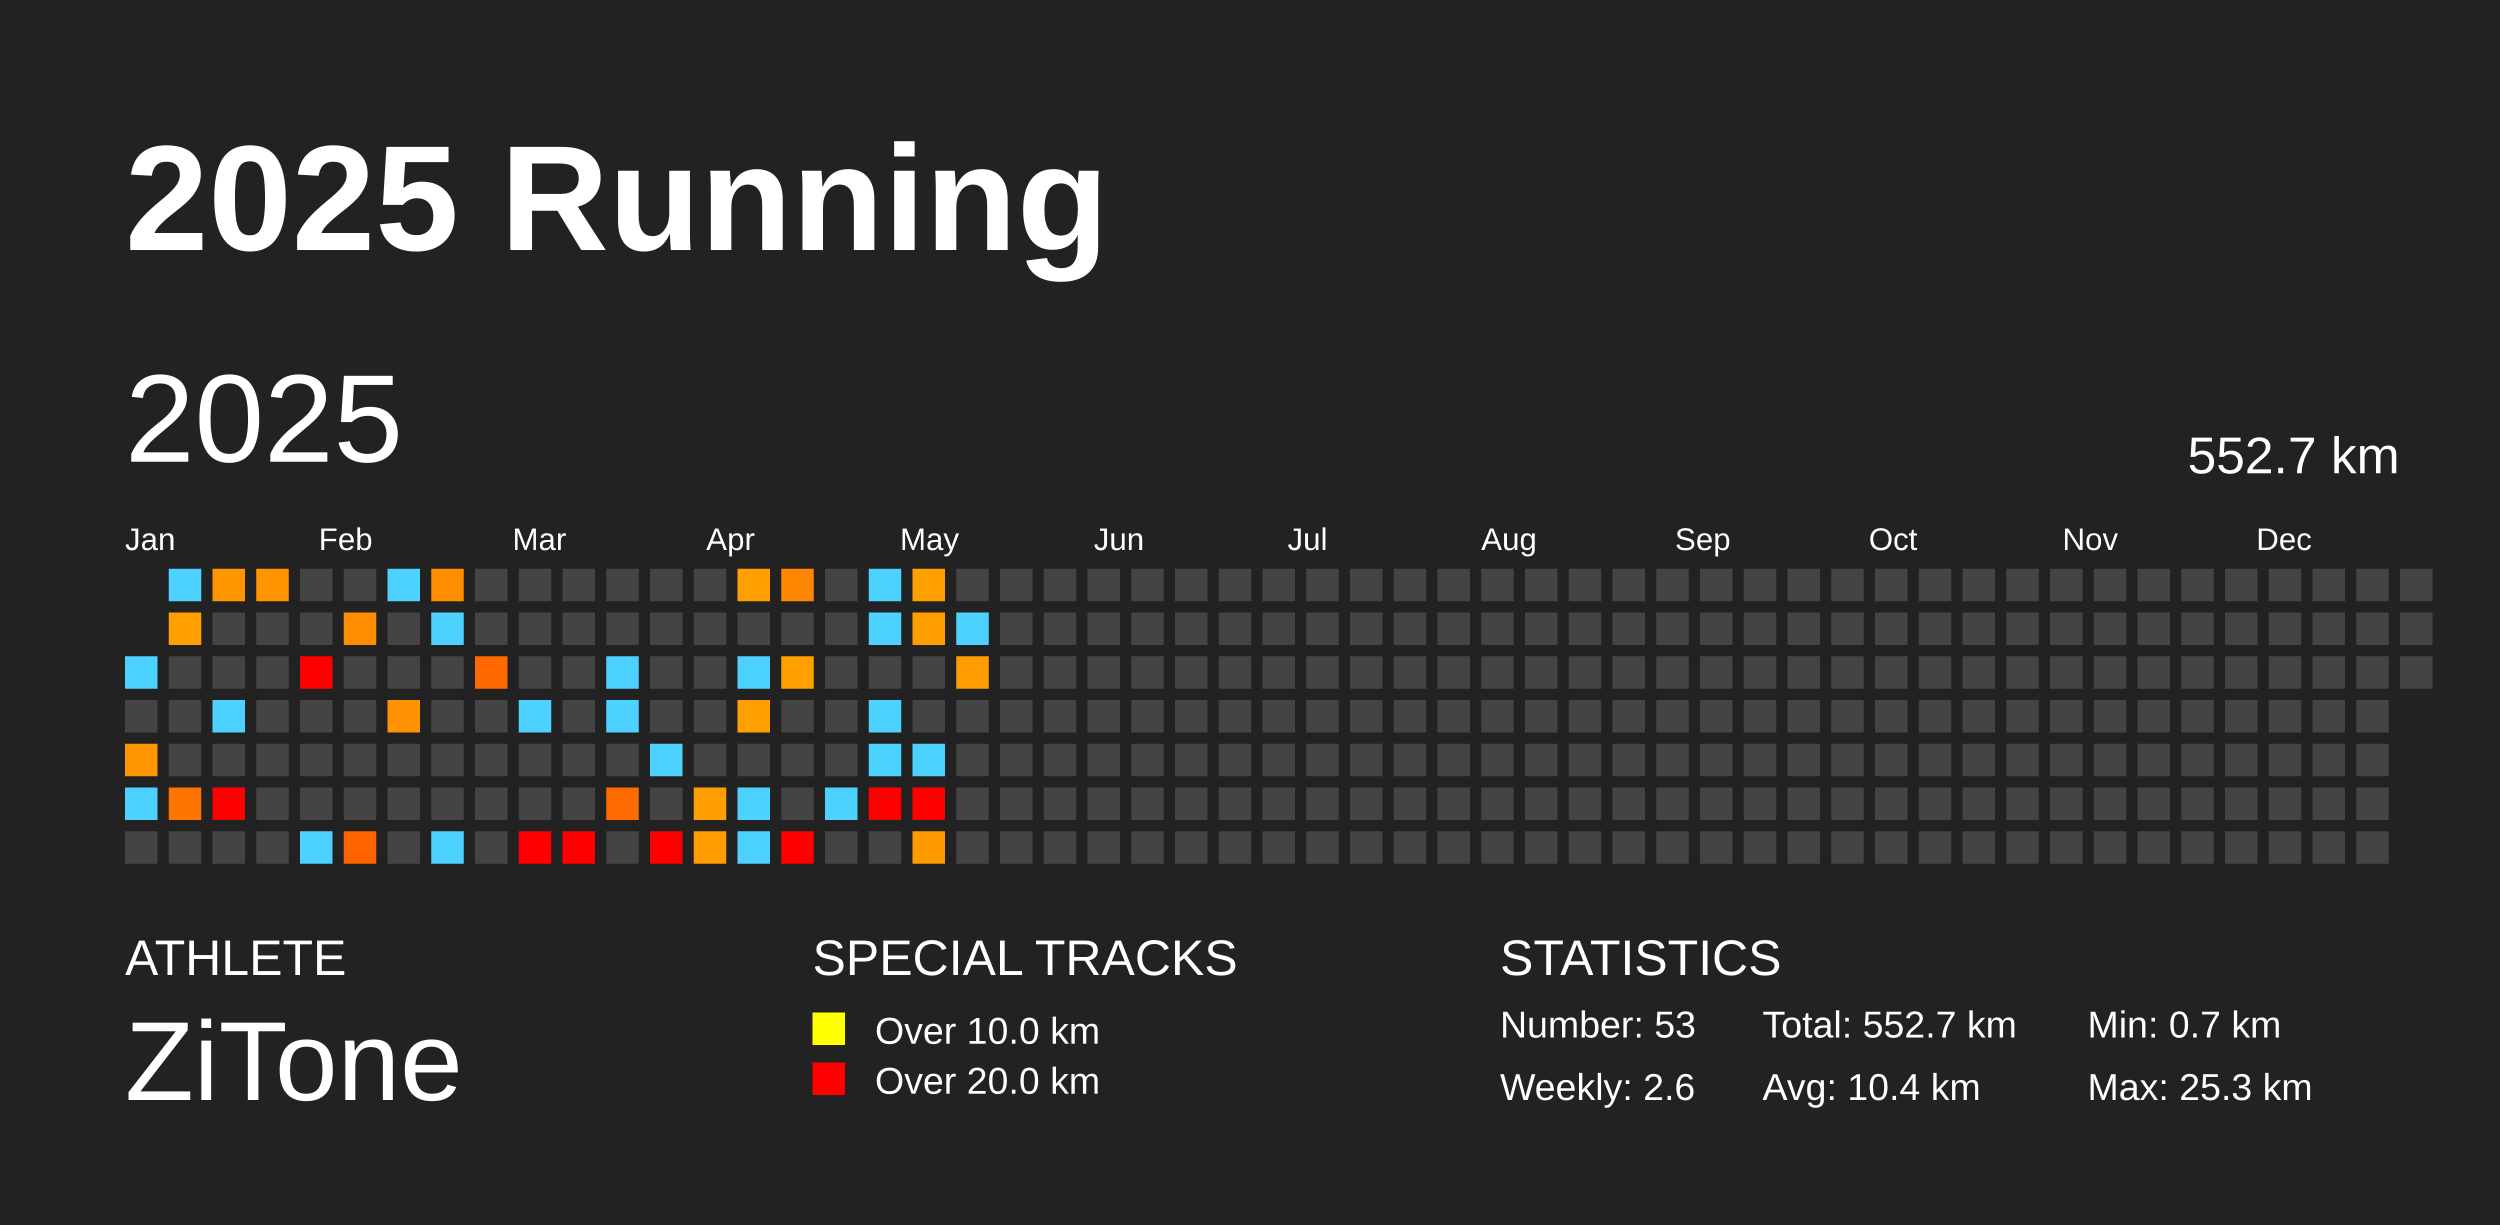
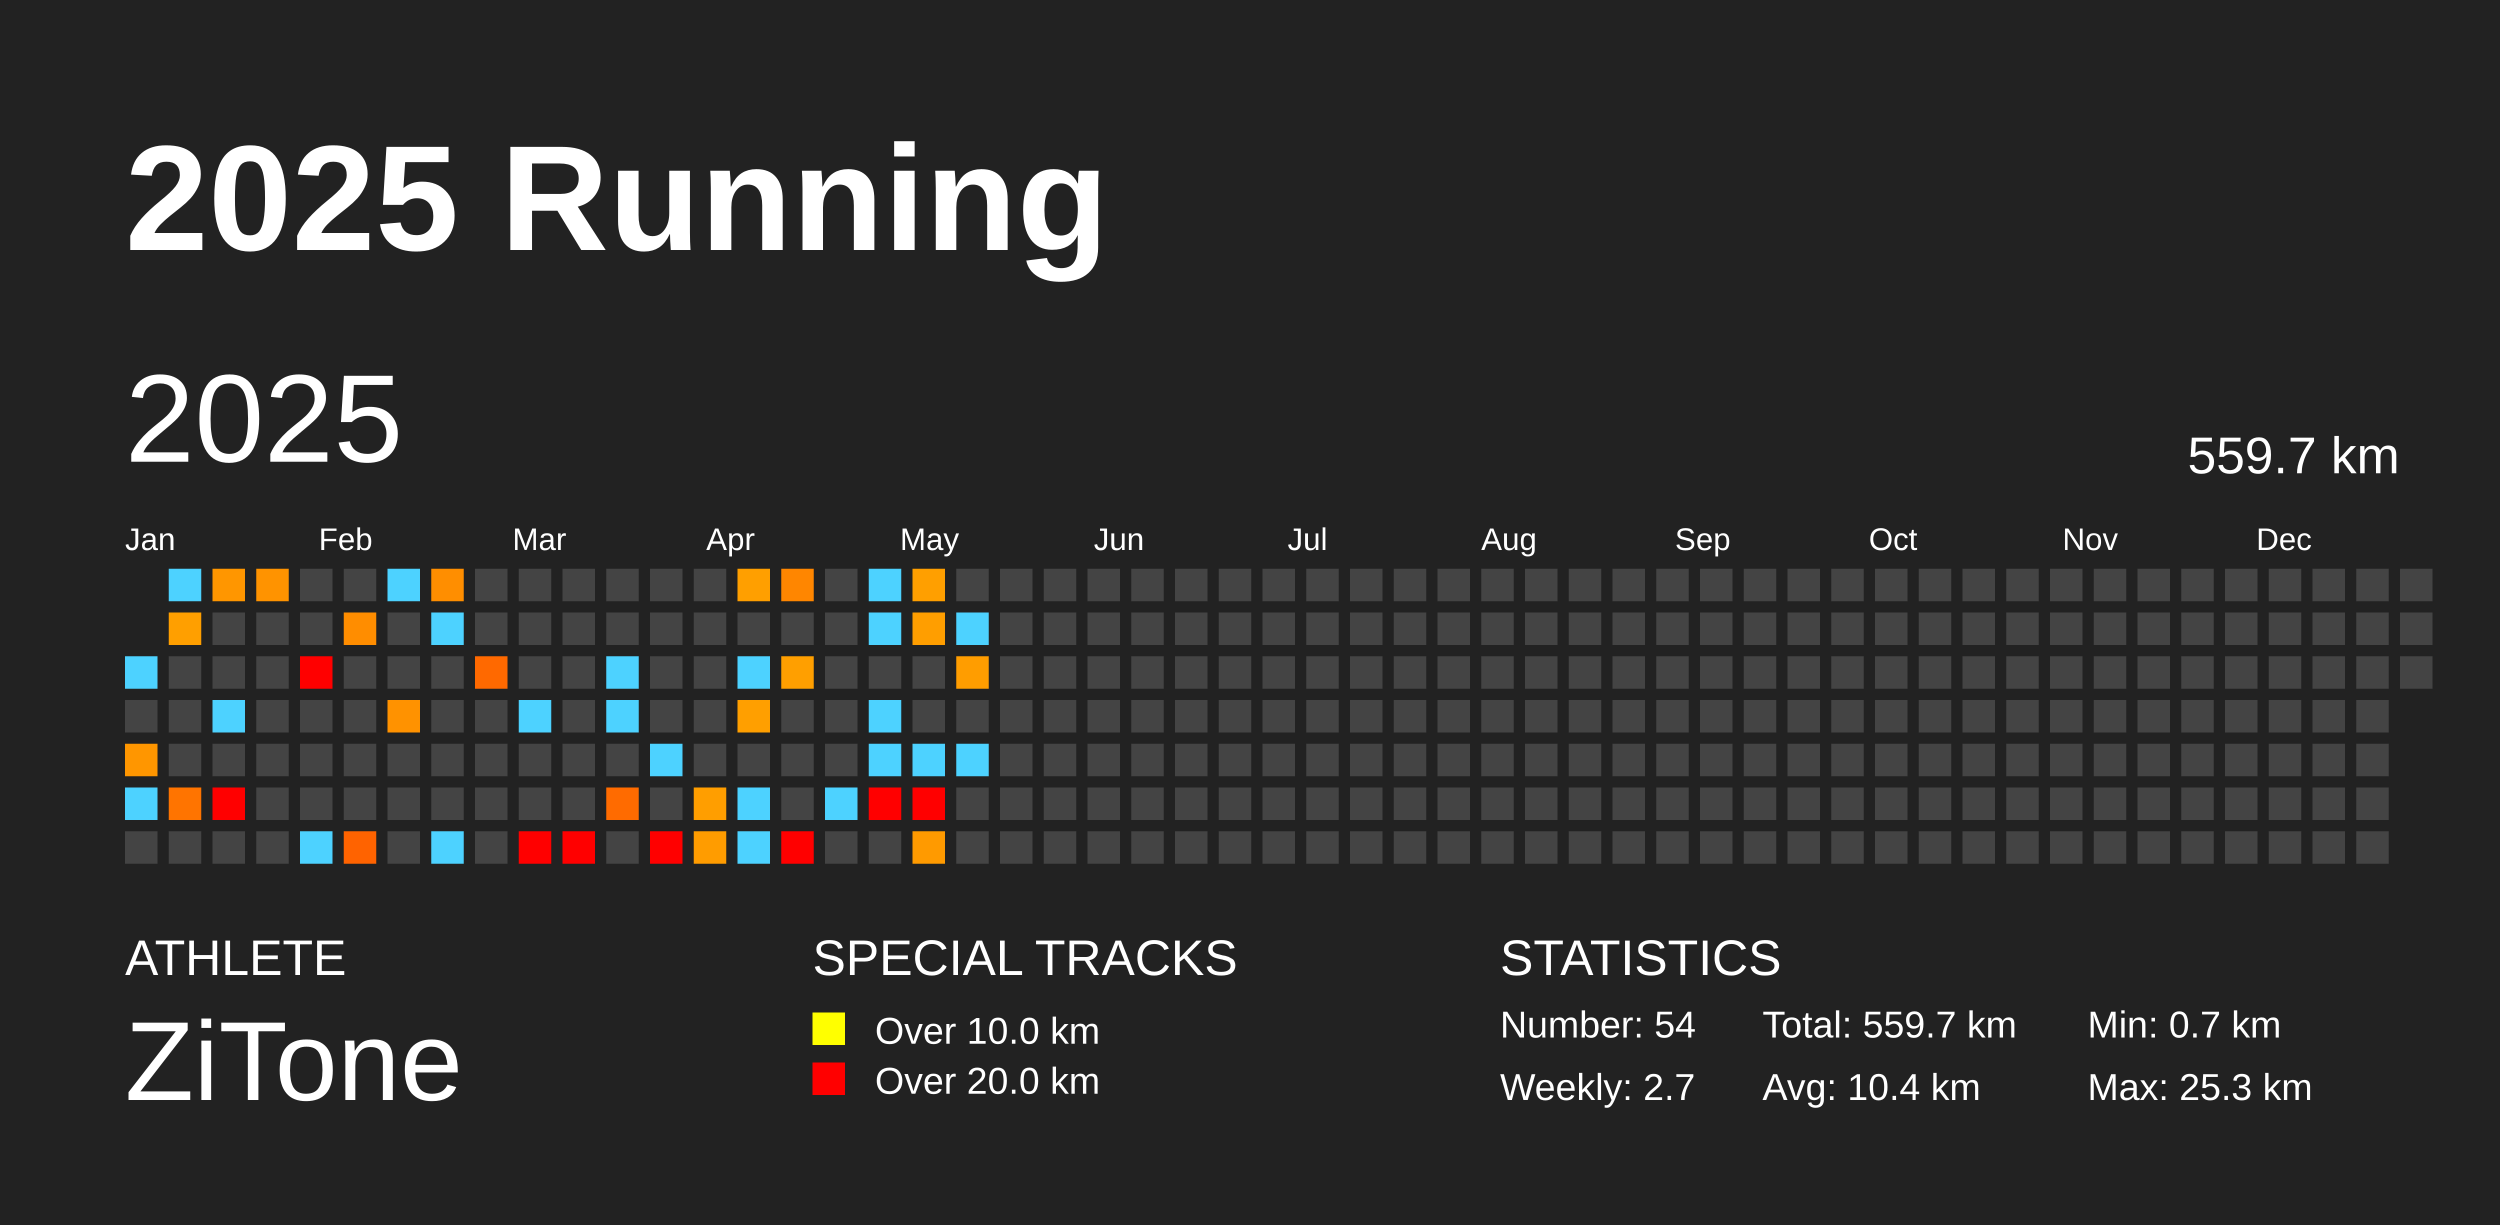
<svg xmlns="http://www.w3.org/2000/svg" baseProfile="full" height="98mm" version="1.1" viewBox="0,0,200,98" width="200mm">
  <defs />
  <rect fill="#222222" height="98" width="200" x="0" y="0" />
  <text fill="#FFFFFF" style="font-size:12px; font-family:Arial; font-weight:bold;" x="10" y="20">2025 Running</text>
  <text fill="#FFFFFF" style="font-size:4px; font-family:Arial" x="10" y="78">ATHLETE</text>
  <text fill="#FFFFFF" style="font-size:9px; font-family:Arial" x="10" y="88">ZiTone</text>
  <text fill="#FFFFFF" style="font-size:4px; font-family:Arial" x="65" y="78">SPECIAL TRACKS</text>
  <rect fill="yellow" height="2.6" width="2.6" x="65" y="81" />
  <text fill="#FFFFFF" style="font-size:3px; font-family:Arial" x="70" y="83.5">Over 10.0 km</text>
  <rect fill="red" height="2.6" width="2.6" x="65" y="85" />
  <text fill="#FFFFFF" style="font-size:3px; font-family:Arial" x="70" y="87.5">Over 20.0 km</text>
  <text fill="#FFFFFF" style="font-size:4px; font-family:Arial" x="120" y="78">STATISTICS</text>
-   <text fill="#FFFFFF" style="font-size:3px; font-family:Arial" x="120" y="83">Number: 53</text>
-   <text fill="#FFFFFF" style="font-size:3px; font-family:Arial" x="120" y="88">Weekly: 2.6</text>
-   <text fill="#FFFFFF" style="font-size:3px; font-family:Arial" x="141" y="83">Total: 552.7 km</text>
+   <text fill="#FFFFFF" style="font-size:3px; font-family:Arial" x="120" y="83">Number: 54</text>
+   <text fill="#FFFFFF" style="font-size:3px; font-family:Arial" x="120" y="88">Weekly: 2.7</text>
+   <text fill="#FFFFFF" style="font-size:3px; font-family:Arial" x="141" y="83">Total: 559.7 km</text>
  <text fill="#FFFFFF" style="font-size:3px; font-family:Arial" x="141" y="88">Avg: 10.4 km</text>
  <text fill="#FFFFFF" style="font-size:3px; font-family:Arial" x="167" y="83">Min: 0.7 km</text>
  <text fill="#FFFFFF" style="font-size:3px; font-family:Arial" x="167" y="88">Max: 25.3 km</text>
  <text dominant-baseline="hanging" fill="#FFFFFF" style="font-size:10.0px; font-family:Arial;" x="10" y="30">2025</text>
-   <text dominant-baseline="hanging" fill="#FFFFFF" style="font-size:4.125px; font-family:Arial;" x="175" y="35">552.7 km</text>
+   <text dominant-baseline="hanging" fill="#FFFFFF" style="font-size:4.125px; font-family:Arial;" x="175" y="35">559.7 km</text>
  <text fill="#FFFFFF" style="font-size:2.5px; font-family:Arial" x="10.0" y="44">Jan</text>
  <text fill="#FFFFFF" style="font-size:2.5px; font-family:Arial" x="25.5" y="44">Feb</text>
  <text fill="#FFFFFF" style="font-size:2.5px; font-family:Arial" x="41.0" y="44">Mar</text>
  <text fill="#FFFFFF" style="font-size:2.5px; font-family:Arial" x="56.5" y="44">Apr</text>
  <text fill="#FFFFFF" style="font-size:2.5px; font-family:Arial" x="72.0" y="44">May</text>
  <text fill="#FFFFFF" style="font-size:2.5px; font-family:Arial" x="87.5" y="44">Jun</text>
  <text fill="#FFFFFF" style="font-size:2.5px; font-family:Arial" x="103.0" y="44">Jul</text>
  <text fill="#FFFFFF" style="font-size:2.5px; font-family:Arial" x="118.5" y="44">Aug</text>
  <text fill="#FFFFFF" style="font-size:2.5px; font-family:Arial" x="134.0" y="44">Sep</text>
  <text fill="#FFFFFF" style="font-size:2.5px; font-family:Arial" x="149.5" y="44">Oct</text>
  <text fill="#FFFFFF" style="font-size:2.5px; font-family:Arial" x="165.0" y="44">Nov</text>
  <text fill="#FFFFFF" style="font-size:2.5px; font-family:Arial" x="180.5" y="44">Dec</text>
  <rect fill="#4dd2ff" height="2.6" width="2.6" x="10.0" y="52.5" />
  <rect fill="#444444" height="2.6" width="2.6" x="10.0" y="56.0" />
  <rect fill="#ff9600" height="2.6" width="2.6" x="10.0" y="59.5" />
  <rect fill="#4dd2ff" height="2.6" width="2.6" x="10.0" y="63.0" />
  <rect fill="#444444" height="2.6" width="2.6" x="10.0" y="66.5" />
  <rect fill="#4dd2ff" height="2.6" width="2.6" x="13.5" y="45.5" />
  <rect fill="#ff9f00" height="2.6" width="2.6" x="13.5" y="49.0" />
  <rect fill="#444444" height="2.6" width="2.6" x="13.5" y="52.5" />
  <rect fill="#444444" height="2.6" width="2.6" x="13.5" y="56.0" />
  <rect fill="#444444" height="2.6" width="2.6" x="13.5" y="59.5" />
  <rect fill="#ff7400" height="2.6" width="2.6" x="13.5" y="63.0" />
  <rect fill="#444444" height="2.6" width="2.6" x="13.5" y="66.5" />
  <rect fill="#ff9600" height="2.6" width="2.6" x="17.0" y="45.5" />
  <rect fill="#444444" height="2.6" width="2.6" x="17.0" y="49.0" />
  <rect fill="#444444" height="2.6" width="2.6" x="17.0" y="52.5" />
  <rect fill="#4dd2ff" height="2.6" width="2.6" x="17.0" y="56.0" />
  <rect fill="#444444" height="2.6" width="2.6" x="17.0" y="59.5" />
  <rect fill="red" height="2.6" width="2.6" x="17.0" y="63.0" />
  <rect fill="#444444" height="2.6" width="2.6" x="17.0" y="66.5" />
  <rect fill="#ff9300" height="2.6" width="2.6" x="20.5" y="45.5" />
  <rect fill="#444444" height="2.6" width="2.6" x="20.5" y="49.0" />
  <rect fill="#444444" height="2.6" width="2.6" x="20.5" y="52.5" />
  <rect fill="#444444" height="2.6" width="2.6" x="20.5" y="56.0" />
  <rect fill="#444444" height="2.6" width="2.6" x="20.5" y="59.5" />
  <rect fill="#444444" height="2.6" width="2.6" x="20.5" y="63.0" />
  <rect fill="#444444" height="2.6" width="2.6" x="20.5" y="66.5" />
  <rect fill="#444444" height="2.6" width="2.6" x="24.0" y="45.5" />
  <rect fill="#444444" height="2.6" width="2.6" x="24.0" y="49.0" />
  <rect fill="red" height="2.6" width="2.6" x="24.0" y="52.5" />
  <rect fill="#444444" height="2.6" width="2.6" x="24.0" y="56.0" />
  <rect fill="#444444" height="2.6" width="2.6" x="24.0" y="59.5" />
  <rect fill="#444444" height="2.6" width="2.6" x="24.0" y="63.0" />
  <rect fill="#4dd2ff" height="2.6" width="2.6" x="24.0" y="66.5" />
  <rect fill="#444444" height="2.6" width="2.6" x="27.5" y="45.5" />
  <rect fill="#ff8d00" height="2.6" width="2.6" x="27.5" y="49.0" />
  <rect fill="#444444" height="2.6" width="2.6" x="27.5" y="52.5" />
  <rect fill="#444444" height="2.6" width="2.6" x="27.5" y="56.0" />
  <rect fill="#444444" height="2.6" width="2.6" x="27.5" y="59.5" />
  <rect fill="#444444" height="2.6" width="2.6" x="27.5" y="63.0" />
  <rect fill="#ff6300" height="2.6" width="2.6" x="27.5" y="66.5" />
  <rect fill="#4dd2ff" height="2.6" width="2.6" x="31.0" y="45.5" />
  <rect fill="#444444" height="2.6" width="2.6" x="31.0" y="49.0" />
  <rect fill="#444444" height="2.6" width="2.6" x="31.0" y="52.5" />
  <rect fill="#ff9200" height="2.6" width="2.6" x="31.0" y="56.0" />
  <rect fill="#444444" height="2.6" width="2.6" x="31.0" y="59.5" />
  <rect fill="#444444" height="2.6" width="2.6" x="31.0" y="63.0" />
  <rect fill="#444444" height="2.6" width="2.6" x="31.0" y="66.5" />
  <rect fill="#ff8e00" height="2.6" width="2.6" x="34.5" y="45.5" />
  <rect fill="#4dd2ff" height="2.6" width="2.6" x="34.5" y="49.0" />
  <rect fill="#444444" height="2.6" width="2.6" x="34.5" y="52.5" />
  <rect fill="#444444" height="2.6" width="2.6" x="34.5" y="56.0" />
  <rect fill="#444444" height="2.6" width="2.6" x="34.5" y="59.5" />
  <rect fill="#444444" height="2.6" width="2.6" x="34.5" y="63.0" />
  <rect fill="#4dd2ff" height="2.6" width="2.6" x="34.5" y="66.5" />
  <rect fill="#444444" height="2.6" width="2.6" x="38.0" y="45.5" />
  <rect fill="#444444" height="2.6" width="2.6" x="38.0" y="49.0" />
  <rect fill="#ff6900" height="2.6" width="2.6" x="38.0" y="52.5" />
  <rect fill="#444444" height="2.6" width="2.6" x="38.0" y="56.0" />
  <rect fill="#444444" height="2.6" width="2.6" x="38.0" y="59.5" />
  <rect fill="#444444" height="2.6" width="2.6" x="38.0" y="63.0" />
  <rect fill="#444444" height="2.6" width="2.6" x="38.0" y="66.5" />
  <rect fill="#444444" height="2.6" width="2.6" x="41.5" y="45.5" />
  <rect fill="#444444" height="2.6" width="2.6" x="41.5" y="49.0" />
  <rect fill="#444444" height="2.6" width="2.6" x="41.5" y="52.5" />
  <rect fill="#4dd2ff" height="2.6" width="2.6" x="41.5" y="56.0" />
  <rect fill="#444444" height="2.6" width="2.6" x="41.5" y="59.5" />
  <rect fill="#444444" height="2.6" width="2.6" x="41.5" y="63.0" />
  <rect fill="red" height="2.6" width="2.6" x="41.5" y="66.5" />
  <rect fill="#444444" height="2.6" width="2.6" x="45.0" y="45.5" />
  <rect fill="#444444" height="2.6" width="2.6" x="45.0" y="49.0" />
  <rect fill="#444444" height="2.6" width="2.6" x="45.0" y="52.5" />
  <rect fill="#444444" height="2.6" width="2.6" x="45.0" y="56.0" />
  <rect fill="#444444" height="2.6" width="2.6" x="45.0" y="59.5" />
  <rect fill="#444444" height="2.6" width="2.6" x="45.0" y="63.0" />
  <rect fill="red" height="2.6" width="2.6" x="45.0" y="66.5" />
  <rect fill="#444444" height="2.6" width="2.6" x="48.5" y="45.5" />
  <rect fill="#444444" height="2.6" width="2.6" x="48.5" y="49.0" />
  <rect fill="#4dd2ff" height="2.6" width="2.6" x="48.5" y="52.5" />
  <rect fill="#4dd2ff" height="2.6" width="2.6" x="48.5" y="56.0" />
  <rect fill="#444444" height="2.6" width="2.6" x="48.5" y="59.5" />
  <rect fill="#ff6b00" height="2.6" width="2.6" x="48.5" y="63.0" />
  <rect fill="#444444" height="2.6" width="2.6" x="48.5" y="66.5" />
  <rect fill="#444444" height="2.6" width="2.6" x="52.0" y="45.5" />
  <rect fill="#444444" height="2.6" width="2.6" x="52.0" y="49.0" />
  <rect fill="#444444" height="2.6" width="2.6" x="52.0" y="52.5" />
  <rect fill="#444444" height="2.6" width="2.6" x="52.0" y="56.0" />
  <rect fill="#4dd2ff" height="2.6" width="2.6" x="52.0" y="59.5" />
  <rect fill="#444444" height="2.6" width="2.6" x="52.0" y="63.0" />
  <rect fill="red" height="2.6" width="2.6" x="52.0" y="66.5" />
  <rect fill="#444444" height="2.6" width="2.6" x="55.5" y="45.5" />
  <rect fill="#444444" height="2.6" width="2.6" x="55.5" y="49.0" />
  <rect fill="#444444" height="2.6" width="2.6" x="55.5" y="52.5" />
  <rect fill="#444444" height="2.6" width="2.6" x="55.5" y="56.0" />
  <rect fill="#444444" height="2.6" width="2.6" x="55.5" y="59.5" />
  <rect fill="#ff9e00" height="2.6" width="2.6" x="55.5" y="63.0" />
  <rect fill="#ff9c00" height="2.6" width="2.6" x="55.5" y="66.5" />
  <rect fill="#ff9f00" height="2.6" width="2.6" x="59.0" y="45.5" />
  <rect fill="#444444" height="2.6" width="2.6" x="59.0" y="49.0" />
  <rect fill="#4dd2ff" height="2.6" width="2.6" x="59.0" y="52.5" />
  <rect fill="#ff9f00" height="2.6" width="2.6" x="59.0" y="56.0" />
  <rect fill="#444444" height="2.6" width="2.6" x="59.0" y="59.5" />
  <rect fill="#4dd2ff" height="2.6" width="2.6" x="59.0" y="63.0" />
  <rect fill="#4dd2ff" height="2.6" width="2.6" x="59.0" y="66.5" />
  <rect fill="#ff8600" height="2.6" width="2.6" x="62.5" y="45.5" />
  <rect fill="#444444" height="2.6" width="2.6" x="62.5" y="49.0" />
  <rect fill="#ff9f00" height="2.6" width="2.6" x="62.5" y="52.5" />
  <rect fill="#444444" height="2.6" width="2.6" x="62.5" y="56.0" />
  <rect fill="#444444" height="2.6" width="2.6" x="62.5" y="59.5" />
  <rect fill="#444444" height="2.6" width="2.6" x="62.5" y="63.0" />
  <rect fill="red" height="2.6" width="2.6" x="62.5" y="66.5" />
  <rect fill="#444444" height="2.6" width="2.6" x="66.0" y="45.5" />
  <rect fill="#444444" height="2.6" width="2.6" x="66.0" y="49.0" />
  <rect fill="#444444" height="2.6" width="2.6" x="66.0" y="52.5" />
  <rect fill="#444444" height="2.6" width="2.6" x="66.0" y="56.0" />
  <rect fill="#444444" height="2.6" width="2.6" x="66.0" y="59.5" />
  <rect fill="#4dd2ff" height="2.6" width="2.6" x="66.0" y="63.0" />
  <rect fill="#444444" height="2.6" width="2.6" x="66.0" y="66.5" />
  <rect fill="#4dd2ff" height="2.6" width="2.6" x="69.5" y="45.5" />
  <rect fill="#4dd2ff" height="2.6" width="2.6" x="69.5" y="49.0" />
  <rect fill="#444444" height="2.6" width="2.6" x="69.5" y="52.5" />
  <rect fill="#4dd2ff" height="2.6" width="2.6" x="69.5" y="56.0" />
  <rect fill="#4dd2ff" height="2.6" width="2.6" x="69.5" y="59.5" />
  <rect fill="red" height="2.6" width="2.6" x="69.5" y="63.0" />
  <rect fill="#444444" height="2.6" width="2.6" x="69.5" y="66.5" />
  <rect fill="#ff9f00" height="2.6" width="2.6" x="73.0" y="45.5" />
  <rect fill="#ff9e00" height="2.6" width="2.6" x="73.0" y="49.0" />
  <rect fill="#444444" height="2.6" width="2.6" x="73.0" y="52.5" />
  <rect fill="#444444" height="2.6" width="2.6" x="73.0" y="56.0" />
  <rect fill="#4dd2ff" height="2.6" width="2.6" x="73.0" y="59.5" />
  <rect fill="red" height="2.6" width="2.6" x="73.0" y="63.0" />
  <rect fill="#ff9a00" height="2.6" width="2.6" x="73.0" y="66.5" />
  <rect fill="#444444" height="2.6" width="2.6" x="76.5" y="45.5" />
  <rect fill="#4dd2ff" height="2.6" width="2.6" x="76.5" y="49.0" />
  <rect fill="#ff9d00" height="2.6" width="2.6" x="76.5" y="52.5" />
  <rect fill="#444444" height="2.6" width="2.6" x="76.5" y="56.0" />
-   <rect fill="#444444" height="2.6" width="2.6" x="76.5" y="59.5" />
+   <rect fill="#4dd2ff" height="2.6" width="2.6" x="76.5" y="59.5" />
  <rect fill="#444444" height="2.6" width="2.6" x="76.5" y="63.0" />
  <rect fill="#444444" height="2.6" width="2.6" x="76.5" y="66.5" />
  <rect fill="#444444" height="2.6" width="2.6" x="80.0" y="45.5" />
  <rect fill="#444444" height="2.6" width="2.6" x="80.0" y="49.0" />
  <rect fill="#444444" height="2.6" width="2.6" x="80.0" y="52.5" />
  <rect fill="#444444" height="2.6" width="2.6" x="80.0" y="56.0" />
  <rect fill="#444444" height="2.6" width="2.6" x="80.0" y="59.5" />
  <rect fill="#444444" height="2.6" width="2.6" x="80.0" y="63.0" />
  <rect fill="#444444" height="2.6" width="2.6" x="80.0" y="66.5" />
  <rect fill="#444444" height="2.6" width="2.6" x="83.5" y="45.5" />
  <rect fill="#444444" height="2.6" width="2.6" x="83.5" y="49.0" />
  <rect fill="#444444" height="2.6" width="2.6" x="83.5" y="52.5" />
  <rect fill="#444444" height="2.6" width="2.6" x="83.5" y="56.0" />
  <rect fill="#444444" height="2.6" width="2.6" x="83.5" y="59.5" />
  <rect fill="#444444" height="2.6" width="2.6" x="83.5" y="63.0" />
  <rect fill="#444444" height="2.6" width="2.6" x="83.5" y="66.5" />
  <rect fill="#444444" height="2.6" width="2.6" x="87.0" y="45.5" />
  <rect fill="#444444" height="2.6" width="2.6" x="87.0" y="49.0" />
  <rect fill="#444444" height="2.6" width="2.6" x="87.0" y="52.5" />
  <rect fill="#444444" height="2.6" width="2.6" x="87.0" y="56.0" />
  <rect fill="#444444" height="2.6" width="2.6" x="87.0" y="59.5" />
  <rect fill="#444444" height="2.6" width="2.6" x="87.0" y="63.0" />
  <rect fill="#444444" height="2.6" width="2.6" x="87.0" y="66.5" />
  <rect fill="#444444" height="2.6" width="2.6" x="90.5" y="45.5" />
  <rect fill="#444444" height="2.6" width="2.6" x="90.5" y="49.0" />
  <rect fill="#444444" height="2.6" width="2.6" x="90.5" y="52.5" />
  <rect fill="#444444" height="2.6" width="2.6" x="90.5" y="56.0" />
  <rect fill="#444444" height="2.6" width="2.6" x="90.5" y="59.5" />
  <rect fill="#444444" height="2.6" width="2.6" x="90.5" y="63.0" />
  <rect fill="#444444" height="2.6" width="2.6" x="90.5" y="66.5" />
  <rect fill="#444444" height="2.6" width="2.6" x="94.0" y="45.5" />
  <rect fill="#444444" height="2.6" width="2.6" x="94.0" y="49.0" />
  <rect fill="#444444" height="2.6" width="2.6" x="94.0" y="52.5" />
  <rect fill="#444444" height="2.6" width="2.6" x="94.0" y="56.0" />
  <rect fill="#444444" height="2.6" width="2.6" x="94.0" y="59.5" />
  <rect fill="#444444" height="2.6" width="2.6" x="94.0" y="63.0" />
  <rect fill="#444444" height="2.6" width="2.6" x="94.0" y="66.5" />
  <rect fill="#444444" height="2.6" width="2.6" x="97.5" y="45.5" />
  <rect fill="#444444" height="2.6" width="2.6" x="97.5" y="49.0" />
  <rect fill="#444444" height="2.6" width="2.6" x="97.5" y="52.5" />
  <rect fill="#444444" height="2.6" width="2.6" x="97.5" y="56.0" />
  <rect fill="#444444" height="2.6" width="2.6" x="97.5" y="59.5" />
  <rect fill="#444444" height="2.6" width="2.6" x="97.5" y="63.0" />
  <rect fill="#444444" height="2.6" width="2.6" x="97.5" y="66.5" />
  <rect fill="#444444" height="2.6" width="2.6" x="101.0" y="45.5" />
  <rect fill="#444444" height="2.6" width="2.6" x="101.0" y="49.0" />
  <rect fill="#444444" height="2.6" width="2.6" x="101.0" y="52.5" />
  <rect fill="#444444" height="2.6" width="2.6" x="101.0" y="56.0" />
  <rect fill="#444444" height="2.6" width="2.6" x="101.0" y="59.5" />
  <rect fill="#444444" height="2.6" width="2.6" x="101.0" y="63.0" />
  <rect fill="#444444" height="2.6" width="2.6" x="101.0" y="66.5" />
  <rect fill="#444444" height="2.6" width="2.6" x="104.5" y="45.5" />
  <rect fill="#444444" height="2.6" width="2.6" x="104.5" y="49.0" />
  <rect fill="#444444" height="2.6" width="2.6" x="104.5" y="52.5" />
  <rect fill="#444444" height="2.6" width="2.6" x="104.5" y="56.0" />
  <rect fill="#444444" height="2.6" width="2.6" x="104.5" y="59.5" />
  <rect fill="#444444" height="2.6" width="2.6" x="104.5" y="63.0" />
  <rect fill="#444444" height="2.6" width="2.6" x="104.5" y="66.5" />
  <rect fill="#444444" height="2.6" width="2.6" x="108.0" y="45.5" />
  <rect fill="#444444" height="2.6" width="2.6" x="108.0" y="49.0" />
  <rect fill="#444444" height="2.6" width="2.6" x="108.0" y="52.5" />
  <rect fill="#444444" height="2.6" width="2.6" x="108.0" y="56.0" />
  <rect fill="#444444" height="2.6" width="2.6" x="108.0" y="59.5" />
  <rect fill="#444444" height="2.6" width="2.6" x="108.0" y="63.0" />
  <rect fill="#444444" height="2.6" width="2.6" x="108.0" y="66.5" />
  <rect fill="#444444" height="2.6" width="2.6" x="111.5" y="45.5" />
  <rect fill="#444444" height="2.6" width="2.6" x="111.5" y="49.0" />
  <rect fill="#444444" height="2.6" width="2.6" x="111.5" y="52.5" />
  <rect fill="#444444" height="2.6" width="2.6" x="111.5" y="56.0" />
  <rect fill="#444444" height="2.6" width="2.6" x="111.5" y="59.5" />
  <rect fill="#444444" height="2.6" width="2.6" x="111.5" y="63.0" />
  <rect fill="#444444" height="2.6" width="2.6" x="111.5" y="66.5" />
  <rect fill="#444444" height="2.6" width="2.6" x="115.0" y="45.5" />
  <rect fill="#444444" height="2.6" width="2.6" x="115.0" y="49.0" />
  <rect fill="#444444" height="2.6" width="2.6" x="115.0" y="52.5" />
  <rect fill="#444444" height="2.6" width="2.6" x="115.0" y="56.0" />
  <rect fill="#444444" height="2.6" width="2.6" x="115.0" y="59.5" />
  <rect fill="#444444" height="2.6" width="2.6" x="115.0" y="63.0" />
  <rect fill="#444444" height="2.6" width="2.6" x="115.0" y="66.5" />
  <rect fill="#444444" height="2.6" width="2.6" x="118.5" y="45.5" />
  <rect fill="#444444" height="2.6" width="2.6" x="118.5" y="49.0" />
  <rect fill="#444444" height="2.6" width="2.6" x="118.5" y="52.5" />
  <rect fill="#444444" height="2.6" width="2.6" x="118.5" y="56.0" />
  <rect fill="#444444" height="2.6" width="2.6" x="118.5" y="59.5" />
  <rect fill="#444444" height="2.6" width="2.6" x="118.5" y="63.0" />
  <rect fill="#444444" height="2.6" width="2.6" x="118.5" y="66.5" />
  <rect fill="#444444" height="2.6" width="2.6" x="122.0" y="45.5" />
  <rect fill="#444444" height="2.6" width="2.6" x="122.0" y="49.0" />
  <rect fill="#444444" height="2.6" width="2.6" x="122.0" y="52.5" />
  <rect fill="#444444" height="2.6" width="2.6" x="122.0" y="56.0" />
  <rect fill="#444444" height="2.6" width="2.6" x="122.0" y="59.5" />
  <rect fill="#444444" height="2.6" width="2.6" x="122.0" y="63.0" />
  <rect fill="#444444" height="2.6" width="2.6" x="122.0" y="66.5" />
  <rect fill="#444444" height="2.6" width="2.6" x="125.5" y="45.5" />
  <rect fill="#444444" height="2.6" width="2.6" x="125.5" y="49.0" />
  <rect fill="#444444" height="2.6" width="2.6" x="125.5" y="52.5" />
  <rect fill="#444444" height="2.6" width="2.6" x="125.5" y="56.0" />
  <rect fill="#444444" height="2.6" width="2.6" x="125.5" y="59.5" />
  <rect fill="#444444" height="2.6" width="2.6" x="125.5" y="63.0" />
  <rect fill="#444444" height="2.6" width="2.6" x="125.5" y="66.5" />
  <rect fill="#444444" height="2.6" width="2.6" x="129.0" y="45.5" />
  <rect fill="#444444" height="2.6" width="2.6" x="129.0" y="49.0" />
  <rect fill="#444444" height="2.6" width="2.6" x="129.0" y="52.5" />
  <rect fill="#444444" height="2.6" width="2.6" x="129.0" y="56.0" />
  <rect fill="#444444" height="2.6" width="2.6" x="129.0" y="59.5" />
  <rect fill="#444444" height="2.6" width="2.6" x="129.0" y="63.0" />
  <rect fill="#444444" height="2.6" width="2.6" x="129.0" y="66.5" />
  <rect fill="#444444" height="2.6" width="2.6" x="132.5" y="45.5" />
  <rect fill="#444444" height="2.6" width="2.6" x="132.5" y="49.0" />
  <rect fill="#444444" height="2.6" width="2.6" x="132.5" y="52.5" />
  <rect fill="#444444" height="2.6" width="2.6" x="132.5" y="56.0" />
  <rect fill="#444444" height="2.6" width="2.6" x="132.5" y="59.5" />
  <rect fill="#444444" height="2.6" width="2.6" x="132.5" y="63.0" />
  <rect fill="#444444" height="2.6" width="2.6" x="132.5" y="66.5" />
  <rect fill="#444444" height="2.6" width="2.6" x="136.0" y="45.5" />
  <rect fill="#444444" height="2.6" width="2.6" x="136.0" y="49.0" />
  <rect fill="#444444" height="2.6" width="2.6" x="136.0" y="52.5" />
  <rect fill="#444444" height="2.6" width="2.6" x="136.0" y="56.0" />
  <rect fill="#444444" height="2.6" width="2.6" x="136.0" y="59.5" />
  <rect fill="#444444" height="2.6" width="2.6" x="136.0" y="63.0" />
  <rect fill="#444444" height="2.6" width="2.6" x="136.0" y="66.5" />
  <rect fill="#444444" height="2.6" width="2.6" x="139.5" y="45.5" />
  <rect fill="#444444" height="2.6" width="2.6" x="139.5" y="49.0" />
  <rect fill="#444444" height="2.6" width="2.6" x="139.5" y="52.5" />
  <rect fill="#444444" height="2.6" width="2.6" x="139.5" y="56.0" />
  <rect fill="#444444" height="2.6" width="2.6" x="139.5" y="59.5" />
  <rect fill="#444444" height="2.6" width="2.6" x="139.5" y="63.0" />
  <rect fill="#444444" height="2.6" width="2.6" x="139.5" y="66.5" />
  <rect fill="#444444" height="2.6" width="2.6" x="143.0" y="45.5" />
  <rect fill="#444444" height="2.6" width="2.6" x="143.0" y="49.0" />
  <rect fill="#444444" height="2.6" width="2.6" x="143.0" y="52.5" />
  <rect fill="#444444" height="2.6" width="2.6" x="143.0" y="56.0" />
  <rect fill="#444444" height="2.6" width="2.6" x="143.0" y="59.5" />
  <rect fill="#444444" height="2.6" width="2.6" x="143.0" y="63.0" />
  <rect fill="#444444" height="2.6" width="2.6" x="143.0" y="66.5" />
  <rect fill="#444444" height="2.6" width="2.6" x="146.5" y="45.5" />
  <rect fill="#444444" height="2.6" width="2.6" x="146.5" y="49.0" />
  <rect fill="#444444" height="2.6" width="2.6" x="146.5" y="52.5" />
  <rect fill="#444444" height="2.6" width="2.6" x="146.5" y="56.0" />
  <rect fill="#444444" height="2.6" width="2.6" x="146.5" y="59.5" />
  <rect fill="#444444" height="2.6" width="2.6" x="146.5" y="63.0" />
  <rect fill="#444444" height="2.6" width="2.6" x="146.5" y="66.5" />
  <rect fill="#444444" height="2.6" width="2.6" x="150.0" y="45.5" />
  <rect fill="#444444" height="2.6" width="2.6" x="150.0" y="49.0" />
  <rect fill="#444444" height="2.6" width="2.6" x="150.0" y="52.5" />
  <rect fill="#444444" height="2.6" width="2.6" x="150.0" y="56.0" />
  <rect fill="#444444" height="2.6" width="2.6" x="150.0" y="59.5" />
  <rect fill="#444444" height="2.6" width="2.6" x="150.0" y="63.0" />
  <rect fill="#444444" height="2.6" width="2.6" x="150.0" y="66.5" />
  <rect fill="#444444" height="2.6" width="2.6" x="153.5" y="45.5" />
  <rect fill="#444444" height="2.6" width="2.6" x="153.5" y="49.0" />
  <rect fill="#444444" height="2.6" width="2.6" x="153.5" y="52.5" />
  <rect fill="#444444" height="2.6" width="2.6" x="153.5" y="56.0" />
  <rect fill="#444444" height="2.6" width="2.6" x="153.5" y="59.5" />
  <rect fill="#444444" height="2.6" width="2.6" x="153.5" y="63.0" />
  <rect fill="#444444" height="2.6" width="2.6" x="153.5" y="66.5" />
  <rect fill="#444444" height="2.6" width="2.6" x="157.0" y="45.5" />
  <rect fill="#444444" height="2.6" width="2.6" x="157.0" y="49.0" />
  <rect fill="#444444" height="2.6" width="2.6" x="157.0" y="52.5" />
  <rect fill="#444444" height="2.6" width="2.6" x="157.0" y="56.0" />
  <rect fill="#444444" height="2.6" width="2.6" x="157.0" y="59.5" />
  <rect fill="#444444" height="2.6" width="2.6" x="157.0" y="63.0" />
  <rect fill="#444444" height="2.6" width="2.6" x="157.0" y="66.5" />
  <rect fill="#444444" height="2.6" width="2.6" x="160.5" y="45.5" />
  <rect fill="#444444" height="2.6" width="2.6" x="160.5" y="49.0" />
  <rect fill="#444444" height="2.6" width="2.6" x="160.5" y="52.5" />
  <rect fill="#444444" height="2.6" width="2.6" x="160.5" y="56.0" />
  <rect fill="#444444" height="2.6" width="2.6" x="160.5" y="59.5" />
  <rect fill="#444444" height="2.6" width="2.6" x="160.5" y="63.0" />
  <rect fill="#444444" height="2.6" width="2.6" x="160.5" y="66.5" />
  <rect fill="#444444" height="2.6" width="2.6" x="164.0" y="45.5" />
  <rect fill="#444444" height="2.6" width="2.6" x="164.0" y="49.0" />
  <rect fill="#444444" height="2.6" width="2.6" x="164.0" y="52.5" />
  <rect fill="#444444" height="2.6" width="2.6" x="164.0" y="56.0" />
  <rect fill="#444444" height="2.6" width="2.6" x="164.0" y="59.5" />
  <rect fill="#444444" height="2.6" width="2.6" x="164.0" y="63.0" />
  <rect fill="#444444" height="2.6" width="2.6" x="164.0" y="66.5" />
  <rect fill="#444444" height="2.6" width="2.6" x="167.5" y="45.5" />
  <rect fill="#444444" height="2.6" width="2.6" x="167.5" y="49.0" />
  <rect fill="#444444" height="2.6" width="2.6" x="167.5" y="52.5" />
  <rect fill="#444444" height="2.6" width="2.6" x="167.5" y="56.0" />
  <rect fill="#444444" height="2.6" width="2.6" x="167.5" y="59.5" />
  <rect fill="#444444" height="2.6" width="2.6" x="167.5" y="63.0" />
  <rect fill="#444444" height="2.6" width="2.6" x="167.5" y="66.5" />
  <rect fill="#444444" height="2.6" width="2.6" x="171.0" y="45.5" />
  <rect fill="#444444" height="2.6" width="2.6" x="171.0" y="49.0" />
  <rect fill="#444444" height="2.6" width="2.6" x="171.0" y="52.5" />
  <rect fill="#444444" height="2.6" width="2.6" x="171.0" y="56.0" />
  <rect fill="#444444" height="2.6" width="2.6" x="171.0" y="59.5" />
  <rect fill="#444444" height="2.6" width="2.6" x="171.0" y="63.0" />
  <rect fill="#444444" height="2.6" width="2.6" x="171.0" y="66.5" />
  <rect fill="#444444" height="2.6" width="2.6" x="174.5" y="45.5" />
  <rect fill="#444444" height="2.6" width="2.6" x="174.5" y="49.0" />
  <rect fill="#444444" height="2.6" width="2.6" x="174.5" y="52.5" />
  <rect fill="#444444" height="2.6" width="2.6" x="174.5" y="56.0" />
  <rect fill="#444444" height="2.6" width="2.6" x="174.5" y="59.5" />
  <rect fill="#444444" height="2.6" width="2.6" x="174.5" y="63.0" />
  <rect fill="#444444" height="2.6" width="2.6" x="174.5" y="66.5" />
  <rect fill="#444444" height="2.6" width="2.6" x="178.0" y="45.5" />
  <rect fill="#444444" height="2.6" width="2.6" x="178.0" y="49.0" />
  <rect fill="#444444" height="2.6" width="2.6" x="178.0" y="52.5" />
  <rect fill="#444444" height="2.6" width="2.6" x="178.0" y="56.0" />
  <rect fill="#444444" height="2.6" width="2.6" x="178.0" y="59.5" />
  <rect fill="#444444" height="2.6" width="2.6" x="178.0" y="63.0" />
  <rect fill="#444444" height="2.6" width="2.6" x="178.0" y="66.5" />
  <rect fill="#444444" height="2.6" width="2.6" x="181.5" y="45.5" />
  <rect fill="#444444" height="2.6" width="2.6" x="181.5" y="49.0" />
  <rect fill="#444444" height="2.6" width="2.6" x="181.5" y="52.5" />
  <rect fill="#444444" height="2.6" width="2.6" x="181.5" y="56.0" />
  <rect fill="#444444" height="2.6" width="2.6" x="181.5" y="59.5" />
  <rect fill="#444444" height="2.6" width="2.6" x="181.5" y="63.0" />
  <rect fill="#444444" height="2.6" width="2.6" x="181.5" y="66.5" />
  <rect fill="#444444" height="2.6" width="2.6" x="185.0" y="45.5" />
  <rect fill="#444444" height="2.6" width="2.6" x="185.0" y="49.0" />
  <rect fill="#444444" height="2.6" width="2.6" x="185.0" y="52.5" />
  <rect fill="#444444" height="2.6" width="2.6" x="185.0" y="56.0" />
  <rect fill="#444444" height="2.6" width="2.6" x="185.0" y="59.5" />
  <rect fill="#444444" height="2.6" width="2.6" x="185.0" y="63.0" />
  <rect fill="#444444" height="2.6" width="2.6" x="185.0" y="66.5" />
  <rect fill="#444444" height="2.6" width="2.6" x="188.5" y="45.5" />
  <rect fill="#444444" height="2.6" width="2.6" x="188.5" y="49.0" />
  <rect fill="#444444" height="2.6" width="2.6" x="188.5" y="52.5" />
  <rect fill="#444444" height="2.6" width="2.6" x="188.5" y="56.0" />
  <rect fill="#444444" height="2.6" width="2.6" x="188.5" y="59.5" />
  <rect fill="#444444" height="2.6" width="2.6" x="188.5" y="63.0" />
  <rect fill="#444444" height="2.6" width="2.6" x="188.5" y="66.5" />
  <rect fill="#444444" height="2.6" width="2.6" x="192.0" y="45.5" />
  <rect fill="#444444" height="2.6" width="2.6" x="192.0" y="49.0" />
  <rect fill="#444444" height="2.6" width="2.6" x="192.0" y="52.5" />
</svg>
